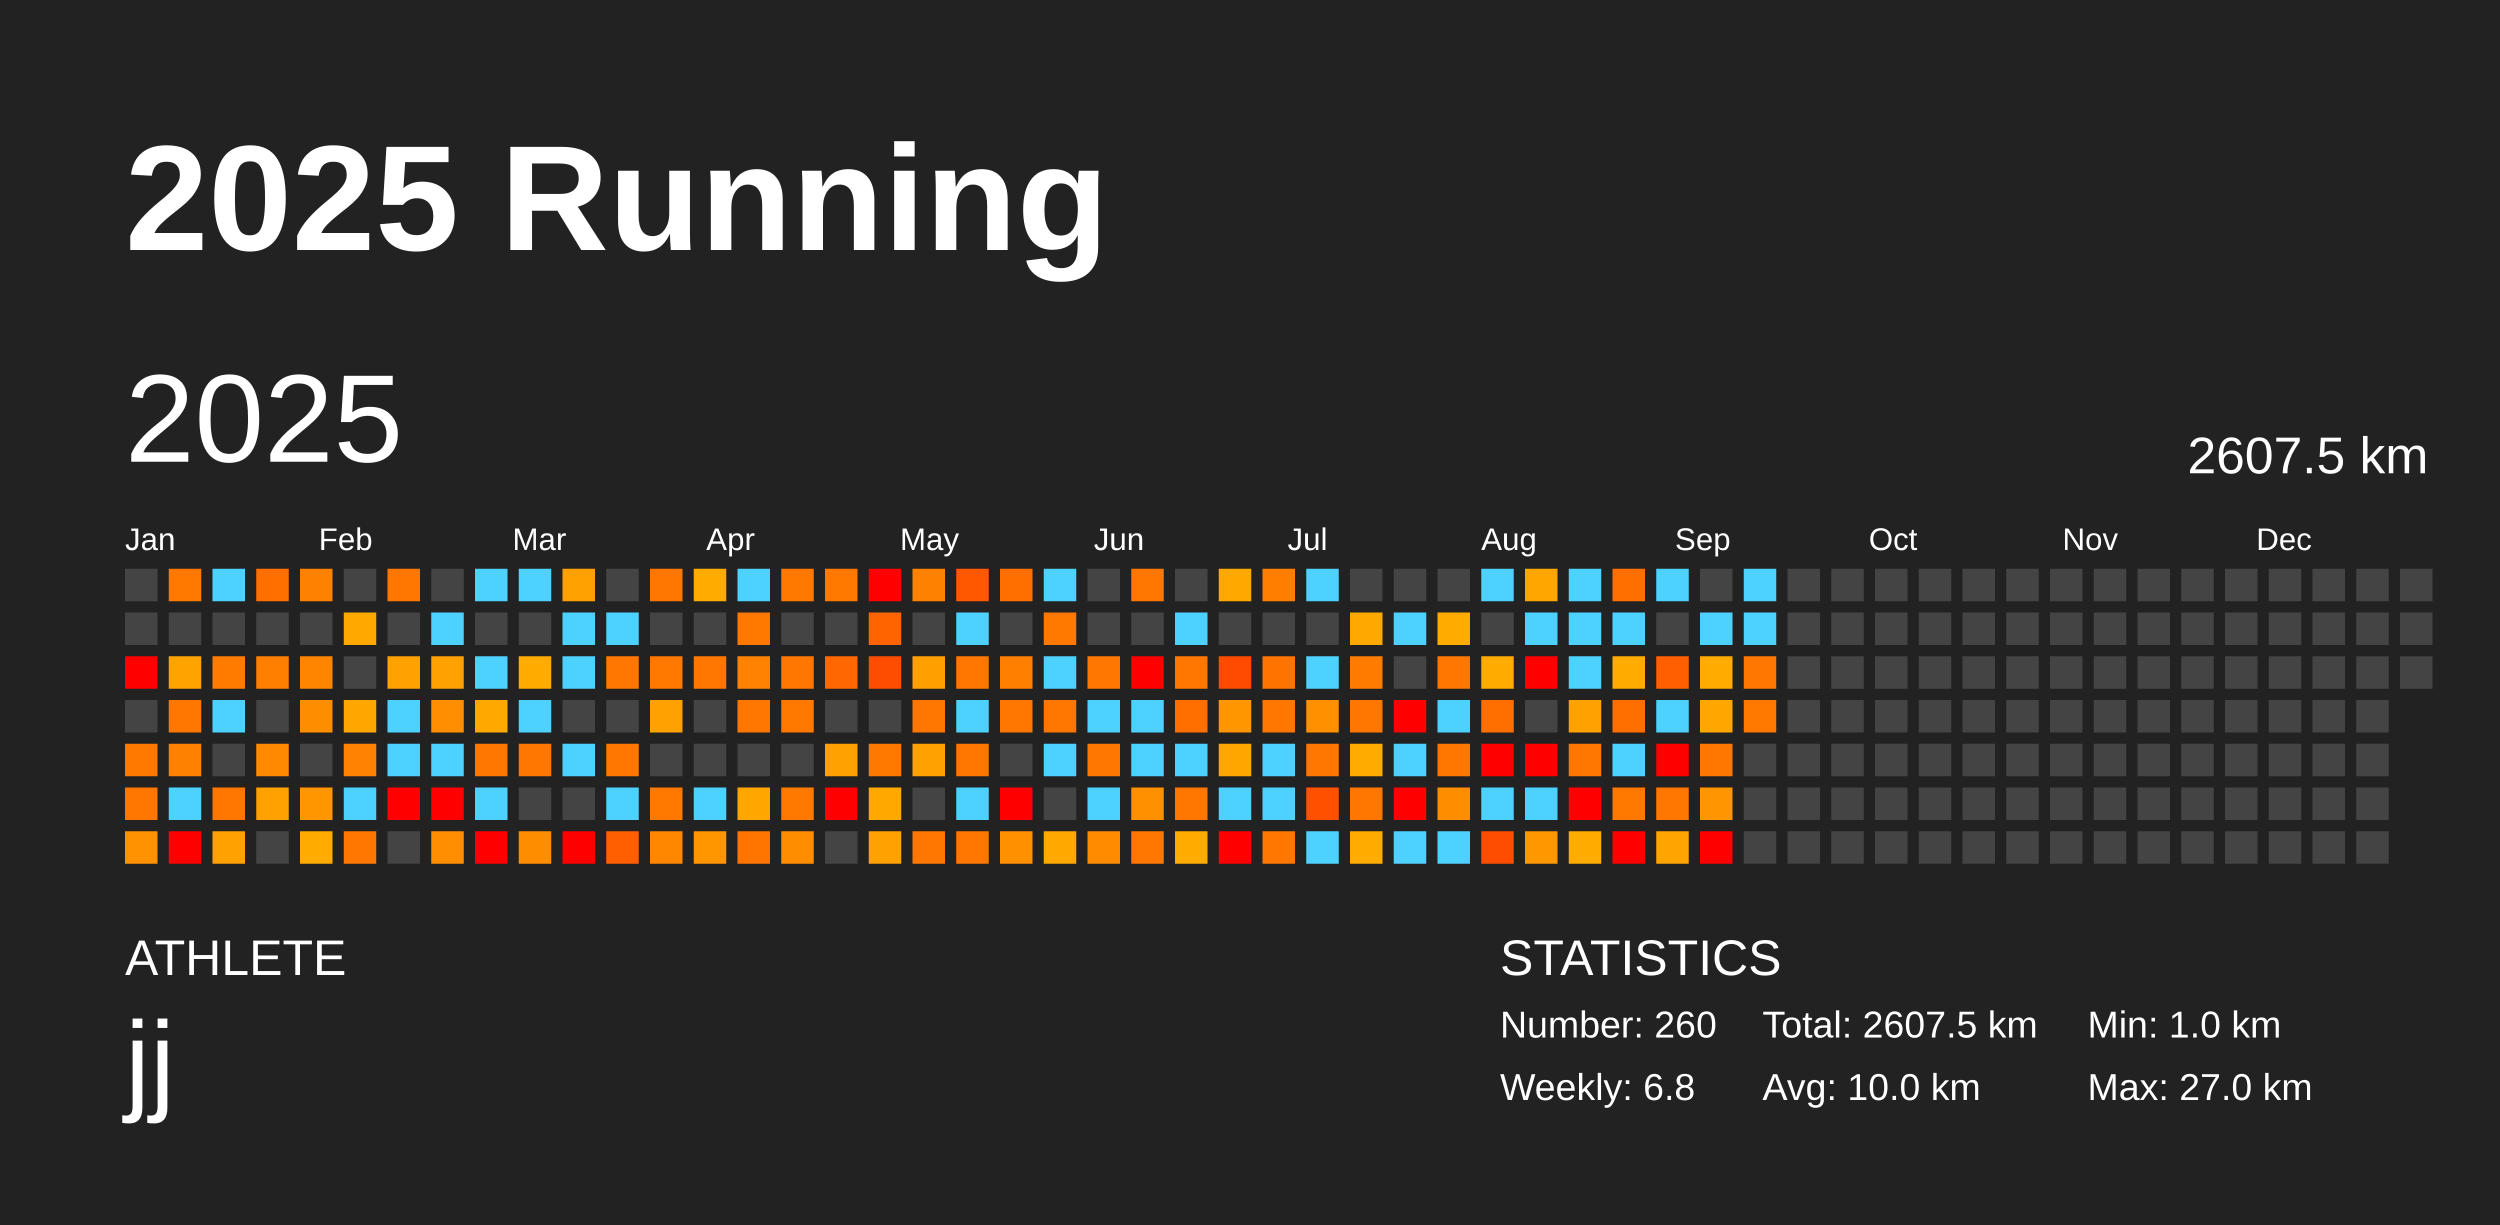
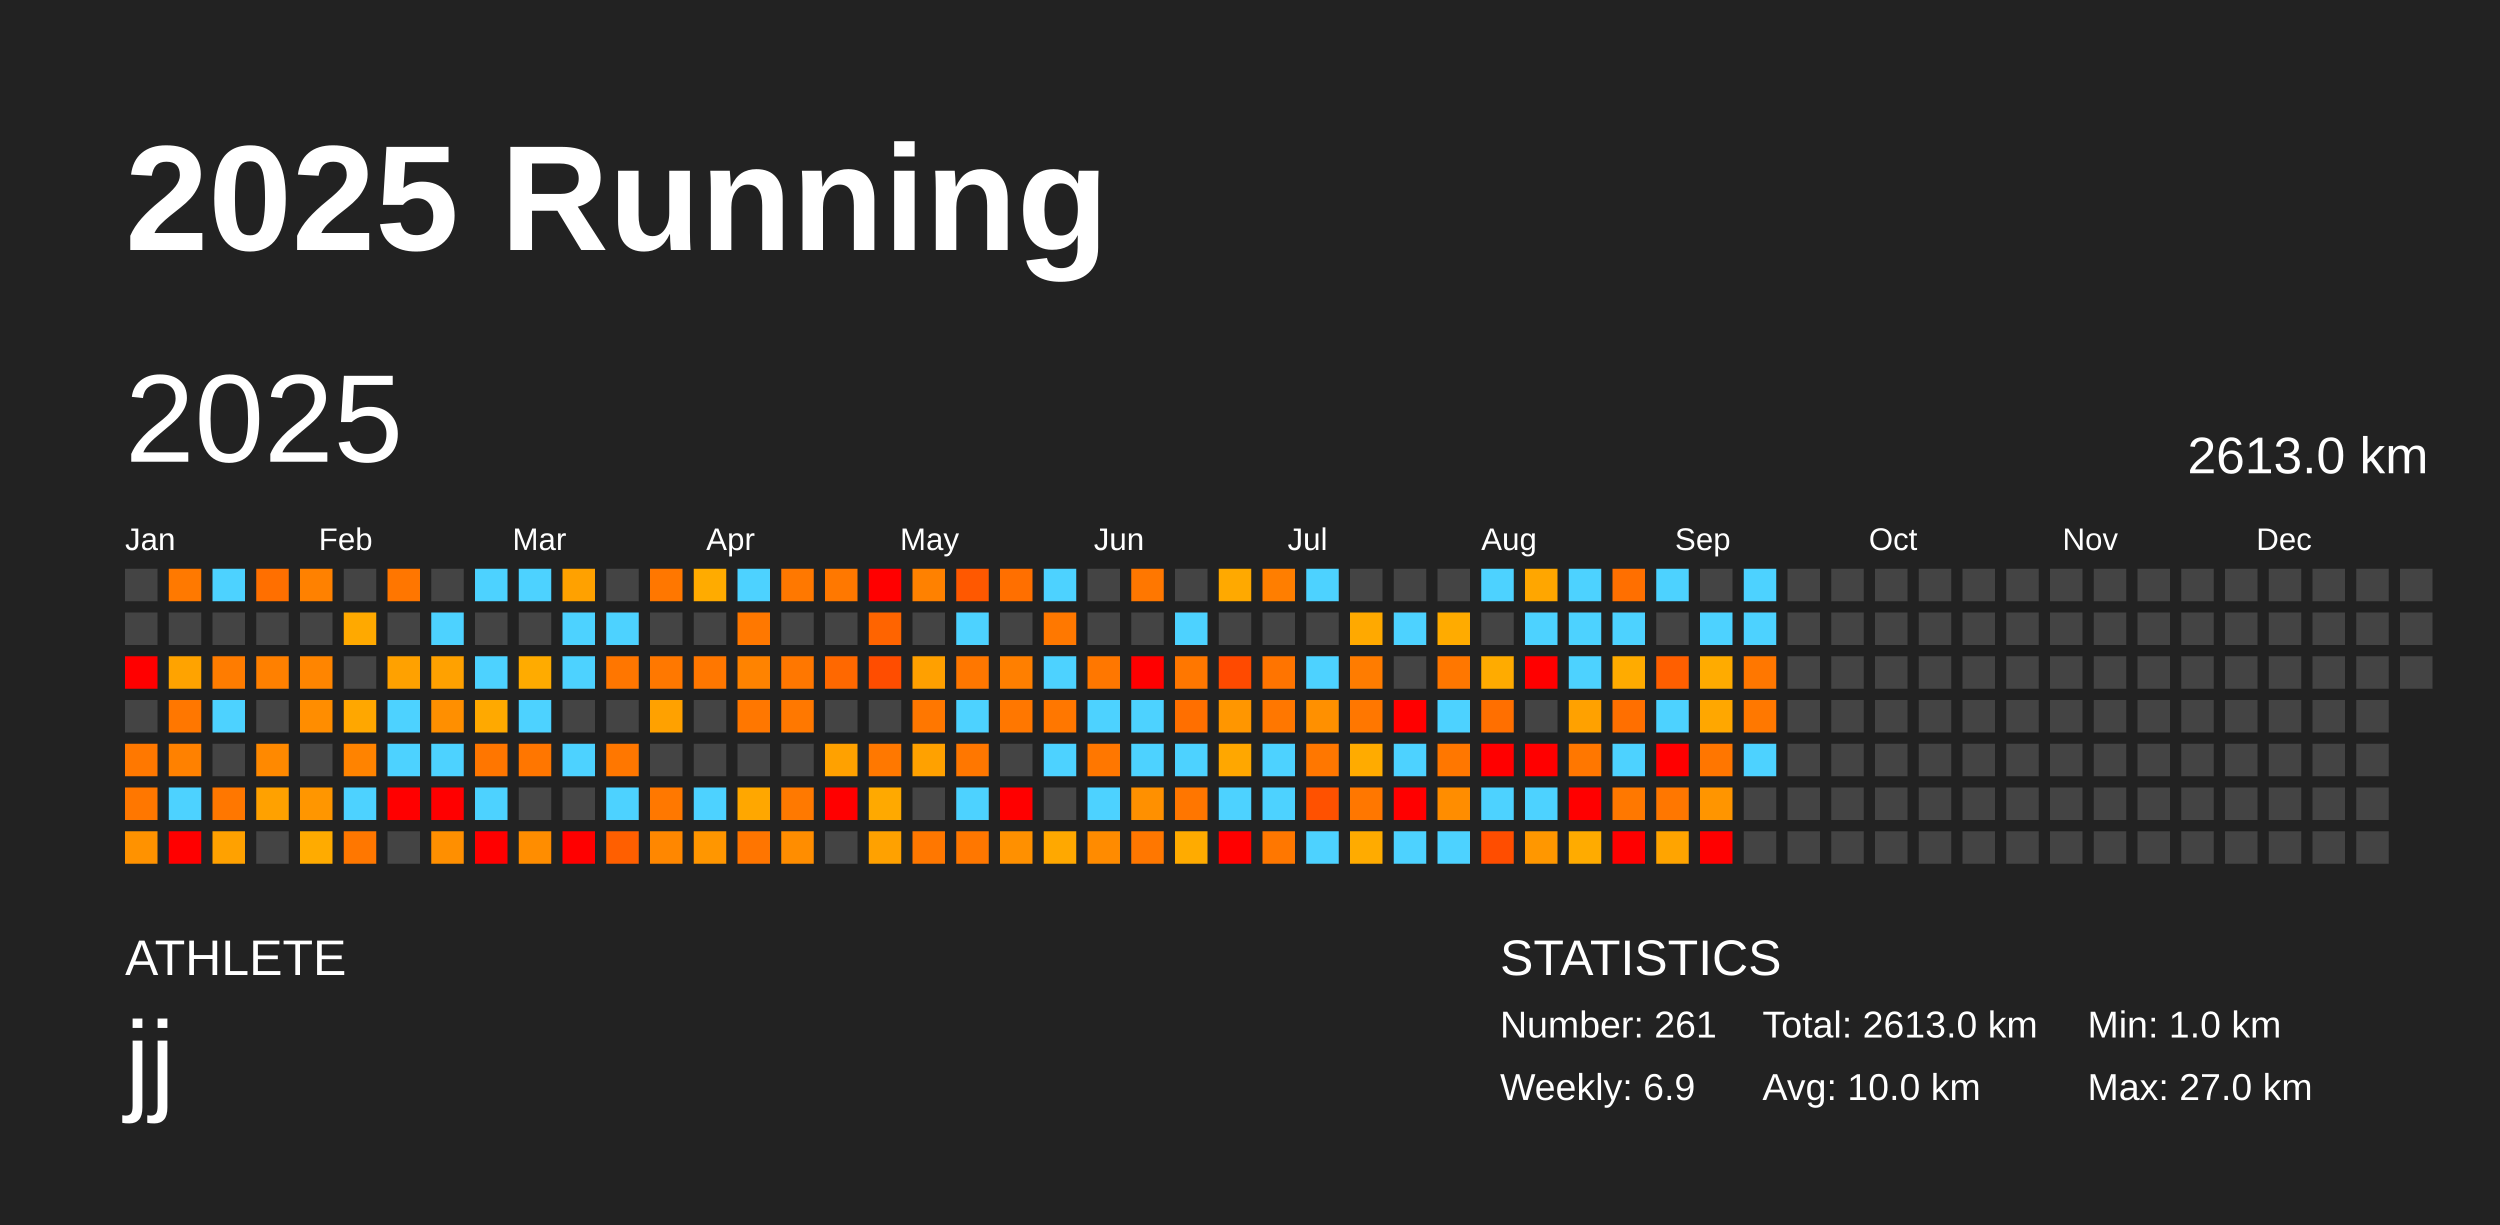
<svg xmlns="http://www.w3.org/2000/svg" baseProfile="full" height="98mm" version="1.1" viewBox="0,0,200,98" width="200mm">
  <defs />
  <rect fill="#222222" height="98" width="200" x="0" y="0" />
  <text fill="#FFFFFF" style="font-size:12px; font-family:Arial; font-weight:bold;" x="10" y="20">2025 Running</text>
  <text fill="#FFFFFF" style="font-size:4px; font-family:Arial" x="10" y="78">ATHLETE</text>
  <text fill="#FFFFFF" style="font-size:9px; font-family:Arial" x="10" y="88">jj</text>
  <text fill="#FFFFFF" style="font-size:4px; font-family:Arial" x="120" y="78">STATISTICS</text>
-   <text fill="#FFFFFF" style="font-size:3px; font-family:Arial" x="120" y="83">Number: 260</text>
-   <text fill="#FFFFFF" style="font-size:3px; font-family:Arial" x="120" y="88">Weekly: 6.8</text>
-   <text fill="#FFFFFF" style="font-size:3px; font-family:Arial" x="141" y="83">Total: 2607.5 km</text>
+   <text fill="#FFFFFF" style="font-size:3px; font-family:Arial" x="120" y="83">Number: 261</text>
+   <text fill="#FFFFFF" style="font-size:3px; font-family:Arial" x="120" y="88">Weekly: 6.9</text>
+   <text fill="#FFFFFF" style="font-size:3px; font-family:Arial" x="141" y="83">Total: 2613.0 km</text>
  <text fill="#FFFFFF" style="font-size:3px; font-family:Arial" x="141" y="88">Avg: 10.0 km</text>
  <text fill="#FFFFFF" style="font-size:3px; font-family:Arial" x="167" y="83">Min: 1.0 km</text>
  <text fill="#FFFFFF" style="font-size:3px; font-family:Arial" x="167" y="88">Max: 27.0 km</text>
  <text dominant-baseline="hanging" fill="#FFFFFF" style="font-size:10.0px; font-family:Arial;" x="10" y="30">2025</text>
-   <text dominant-baseline="hanging" fill="#FFFFFF" style="font-size:4.125px; font-family:Arial;" x="175" y="35">2607.5 km</text>
+   <text dominant-baseline="hanging" fill="#FFFFFF" style="font-size:4.125px; font-family:Arial;" x="175" y="35">2613.0 km</text>
  <text fill="#FFFFFF" style="font-size:2.5px; font-family:Arial" x="10.0" y="44">Jan</text>
  <text fill="#FFFFFF" style="font-size:2.5px; font-family:Arial" x="25.5" y="44">Feb</text>
  <text fill="#FFFFFF" style="font-size:2.5px; font-family:Arial" x="41.0" y="44">Mar</text>
  <text fill="#FFFFFF" style="font-size:2.5px; font-family:Arial" x="56.5" y="44">Apr</text>
  <text fill="#FFFFFF" style="font-size:2.5px; font-family:Arial" x="72.0" y="44">May</text>
  <text fill="#FFFFFF" style="font-size:2.5px; font-family:Arial" x="87.5" y="44">Jun</text>
  <text fill="#FFFFFF" style="font-size:2.5px; font-family:Arial" x="103.0" y="44">Jul</text>
  <text fill="#FFFFFF" style="font-size:2.5px; font-family:Arial" x="118.5" y="44">Aug</text>
  <text fill="#FFFFFF" style="font-size:2.5px; font-family:Arial" x="134.0" y="44">Sep</text>
  <text fill="#FFFFFF" style="font-size:2.5px; font-family:Arial" x="149.5" y="44">Oct</text>
  <text fill="#FFFFFF" style="font-size:2.5px; font-family:Arial" x="165.0" y="44">Nov</text>
  <text fill="#FFFFFF" style="font-size:2.5px; font-family:Arial" x="180.5" y="44">Dec</text>
  <rect fill="#444444" height="2.6" width="2.6" x="10.0" y="45.5" />
  <rect fill="#444444" height="2.6" width="2.6" x="10.0" y="49.0" />
  <rect fill="red" height="2.6" width="2.6" x="10.0" y="52.5" />
  <rect fill="#444444" height="2.6" width="2.6" x="10.0" y="56.0" />
  <rect fill="#ff7800" height="2.6" width="2.6" x="10.0" y="59.5" />
  <rect fill="#ff7700" height="2.6" width="2.6" x="10.0" y="63.0" />
  <rect fill="#ff9200" height="2.6" width="2.6" x="10.0" y="66.5" />
  <rect fill="#ff7900" height="2.6" width="2.6" x="13.5" y="45.5" />
  <rect fill="#444444" height="2.6" width="2.6" x="13.5" y="49.0" />
  <rect fill="#ffa300" height="2.6" width="2.6" x="13.5" y="52.5" />
  <rect fill="#ff7700" height="2.6" width="2.6" x="13.5" y="56.0" />
  <rect fill="#ff8100" height="2.6" width="2.6" x="13.5" y="59.5" />
  <rect fill="#4dd2ff" height="2.6" width="2.6" x="13.5" y="63.0" />
  <rect fill="red" height="2.6" width="2.6" x="13.5" y="66.5" />
  <rect fill="#4dd2ff" height="2.6" width="2.6" x="17.0" y="45.5" />
  <rect fill="#444444" height="2.6" width="2.6" x="17.0" y="49.0" />
  <rect fill="#ff7c00" height="2.6" width="2.6" x="17.0" y="52.5" />
  <rect fill="#4dd2ff" height="2.6" width="2.6" x="17.0" y="56.0" />
  <rect fill="#444444" height="2.6" width="2.6" x="17.0" y="59.5" />
  <rect fill="#ff7700" height="2.6" width="2.6" x="17.0" y="63.0" />
  <rect fill="#ffa100" height="2.6" width="2.6" x="17.0" y="66.5" />
  <rect fill="#ff6f00" height="2.6" width="2.6" x="20.5" y="45.5" />
  <rect fill="#444444" height="2.6" width="2.6" x="20.5" y="49.0" />
  <rect fill="#ff8000" height="2.6" width="2.6" x="20.5" y="52.5" />
  <rect fill="#444444" height="2.6" width="2.6" x="20.5" y="56.0" />
  <rect fill="#ff8900" height="2.6" width="2.6" x="20.5" y="59.5" />
  <rect fill="#ffa100" height="2.6" width="2.6" x="20.5" y="63.0" />
  <rect fill="#444444" height="2.6" width="2.6" x="20.5" y="66.5" />
  <rect fill="#ff8100" height="2.6" width="2.6" x="24.0" y="45.5" />
  <rect fill="#444444" height="2.6" width="2.6" x="24.0" y="49.0" />
  <rect fill="#ff8500" height="2.6" width="2.6" x="24.0" y="52.5" />
  <rect fill="#ff8d00" height="2.6" width="2.6" x="24.0" y="56.0" />
  <rect fill="#444444" height="2.6" width="2.6" x="24.0" y="59.5" />
  <rect fill="#ff9600" height="2.6" width="2.6" x="24.0" y="63.0" />
  <rect fill="#ffab00" height="2.6" width="2.6" x="24.0" y="66.5" />
  <rect fill="#444444" height="2.6" width="2.6" x="27.5" y="45.5" />
  <rect fill="#ffa900" height="2.6" width="2.6" x="27.5" y="49.0" />
  <rect fill="#444444" height="2.6" width="2.6" x="27.5" y="52.5" />
  <rect fill="#ffa700" height="2.6" width="2.6" x="27.5" y="56.0" />
  <rect fill="#ff8300" height="2.6" width="2.6" x="27.5" y="59.5" />
  <rect fill="#4dd2ff" height="2.6" width="2.6" x="27.5" y="63.0" />
  <rect fill="#ff7700" height="2.6" width="2.6" x="27.5" y="66.5" />
  <rect fill="#ff7600" height="2.6" width="2.6" x="31.0" y="45.5" />
  <rect fill="#444444" height="2.6" width="2.6" x="31.0" y="49.0" />
  <rect fill="#ffa100" height="2.6" width="2.6" x="31.0" y="52.5" />
  <rect fill="#4dd2ff" height="2.6" width="2.6" x="31.0" y="56.0" />
  <rect fill="#4dd2ff" height="2.6" width="2.6" x="31.0" y="59.5" />
  <rect fill="red" height="2.6" width="2.6" x="31.0" y="63.0" />
  <rect fill="#444444" height="2.6" width="2.6" x="31.0" y="66.5" />
  <rect fill="#444444" height="2.6" width="2.6" x="34.5" y="45.5" />
  <rect fill="#4dd2ff" height="2.6" width="2.6" x="34.5" y="49.0" />
  <rect fill="#ffa100" height="2.6" width="2.6" x="34.5" y="52.5" />
  <rect fill="#ff8f00" height="2.6" width="2.6" x="34.5" y="56.0" />
  <rect fill="#4dd2ff" height="2.6" width="2.6" x="34.5" y="59.5" />
  <rect fill="red" height="2.6" width="2.6" x="34.5" y="63.0" />
  <rect fill="#ff8f00" height="2.6" width="2.6" x="34.5" y="66.5" />
  <rect fill="#4dd2ff" height="2.6" width="2.6" x="38.0" y="45.5" />
  <rect fill="#444444" height="2.6" width="2.6" x="38.0" y="49.0" />
  <rect fill="#4dd2ff" height="2.6" width="2.6" x="38.0" y="52.5" />
  <rect fill="#ffa900" height="2.6" width="2.6" x="38.0" y="56.0" />
  <rect fill="#ff7600" height="2.6" width="2.6" x="38.0" y="59.5" />
  <rect fill="#4dd2ff" height="2.6" width="2.6" x="38.0" y="63.0" />
  <rect fill="red" height="2.6" width="2.6" x="38.0" y="66.5" />
  <rect fill="#4dd2ff" height="2.6" width="2.6" x="41.5" y="45.5" />
  <rect fill="#444444" height="2.6" width="2.6" x="41.5" y="49.0" />
  <rect fill="#ffab00" height="2.6" width="2.6" x="41.5" y="52.5" />
  <rect fill="#4dd2ff" height="2.6" width="2.6" x="41.5" y="56.0" />
  <rect fill="#ff7600" height="2.6" width="2.6" x="41.5" y="59.5" />
  <rect fill="#444444" height="2.6" width="2.6" x="41.5" y="63.0" />
  <rect fill="#ff8d00" height="2.6" width="2.6" x="41.5" y="66.5" />
  <rect fill="#ffa100" height="2.6" width="2.6" x="45.0" y="45.5" />
  <rect fill="#4dd2ff" height="2.6" width="2.6" x="45.0" y="49.0" />
  <rect fill="#4dd2ff" height="2.6" width="2.6" x="45.0" y="52.5" />
  <rect fill="#444444" height="2.6" width="2.6" x="45.0" y="56.0" />
  <rect fill="#4dd2ff" height="2.6" width="2.6" x="45.0" y="59.5" />
  <rect fill="#444444" height="2.6" width="2.6" x="45.0" y="63.0" />
  <rect fill="red" height="2.6" width="2.6" x="45.0" y="66.5" />
  <rect fill="#444444" height="2.6" width="2.6" x="48.5" y="45.5" />
  <rect fill="#4dd2ff" height="2.6" width="2.6" x="48.5" y="49.0" />
  <rect fill="#ff7600" height="2.6" width="2.6" x="48.5" y="52.5" />
  <rect fill="#444444" height="2.6" width="2.6" x="48.5" y="56.0" />
  <rect fill="#ff7700" height="2.6" width="2.6" x="48.5" y="59.5" />
  <rect fill="#4dd2ff" height="2.6" width="2.6" x="48.5" y="63.0" />
  <rect fill="#ff5f00" height="2.6" width="2.6" x="48.5" y="66.5" />
  <rect fill="#ff7700" height="2.6" width="2.6" x="52.0" y="45.5" />
  <rect fill="#444444" height="2.6" width="2.6" x="52.0" y="49.0" />
  <rect fill="#ff7800" height="2.6" width="2.6" x="52.0" y="52.5" />
  <rect fill="#ffa100" height="2.6" width="2.6" x="52.0" y="56.0" />
  <rect fill="#444444" height="2.6" width="2.6" x="52.0" y="59.5" />
  <rect fill="#ff7800" height="2.6" width="2.6" x="52.0" y="63.0" />
  <rect fill="#ff8700" height="2.6" width="2.6" x="52.0" y="66.5" />
  <rect fill="#ffab00" height="2.6" width="2.6" x="55.5" y="45.5" />
  <rect fill="#444444" height="2.6" width="2.6" x="55.5" y="49.0" />
  <rect fill="#ff7700" height="2.6" width="2.6" x="55.5" y="52.5" />
  <rect fill="#444444" height="2.6" width="2.6" x="55.5" y="56.0" />
  <rect fill="#444444" height="2.6" width="2.6" x="55.5" y="59.5" />
  <rect fill="#4dd2ff" height="2.6" width="2.6" x="55.5" y="63.0" />
  <rect fill="#ff9600" height="2.6" width="2.6" x="55.5" y="66.5" />
  <rect fill="#4dd2ff" height="2.6" width="2.6" x="59.0" y="45.5" />
  <rect fill="#ff7800" height="2.6" width="2.6" x="59.0" y="49.0" />
  <rect fill="#ff8300" height="2.6" width="2.6" x="59.0" y="52.5" />
  <rect fill="#ff7700" height="2.6" width="2.6" x="59.0" y="56.0" />
  <rect fill="#444444" height="2.6" width="2.6" x="59.0" y="59.5" />
  <rect fill="#ffa700" height="2.6" width="2.6" x="59.0" y="63.0" />
  <rect fill="#ff7500" height="2.6" width="2.6" x="59.0" y="66.5" />
  <rect fill="#ff7800" height="2.6" width="2.6" x="62.5" y="45.5" />
  <rect fill="#444444" height="2.6" width="2.6" x="62.5" y="49.0" />
  <rect fill="#ff7700" height="2.6" width="2.6" x="62.5" y="52.5" />
  <rect fill="#ff7800" height="2.6" width="2.6" x="62.5" y="56.0" />
  <rect fill="#444444" height="2.6" width="2.6" x="62.5" y="59.5" />
  <rect fill="#ff7900" height="2.6" width="2.6" x="62.5" y="63.0" />
  <rect fill="#ff8d00" height="2.6" width="2.6" x="62.5" y="66.5" />
  <rect fill="#ff7800" height="2.6" width="2.6" x="66.0" y="45.5" />
  <rect fill="#444444" height="2.6" width="2.6" x="66.0" y="49.0" />
  <rect fill="#ff6800" height="2.6" width="2.6" x="66.0" y="52.5" />
  <rect fill="#444444" height="2.6" width="2.6" x="66.0" y="56.0" />
  <rect fill="#ffa100" height="2.6" width="2.6" x="66.0" y="59.5" />
  <rect fill="red" height="2.6" width="2.6" x="66.0" y="63.0" />
  <rect fill="#444444" height="2.6" width="2.6" x="66.0" y="66.5" />
  <rect fill="red" height="2.6" width="2.6" x="69.5" y="45.5" />
  <rect fill="#ff6400" height="2.6" width="2.6" x="69.5" y="49.0" />
  <rect fill="#ff4d00" height="2.6" width="2.6" x="69.5" y="52.5" />
  <rect fill="#444444" height="2.6" width="2.6" x="69.5" y="56.0" />
  <rect fill="#ff7800" height="2.6" width="2.6" x="69.5" y="59.5" />
  <rect fill="#ffa900" height="2.6" width="2.6" x="69.5" y="63.0" />
  <rect fill="#ffa100" height="2.6" width="2.6" x="69.5" y="66.5" />
  <rect fill="#ff8100" height="2.6" width="2.6" x="73.0" y="45.5" />
  <rect fill="#444444" height="2.6" width="2.6" x="73.0" y="49.0" />
  <rect fill="#ffa000" height="2.6" width="2.6" x="73.0" y="52.5" />
  <rect fill="#ff7700" height="2.6" width="2.6" x="73.0" y="56.0" />
  <rect fill="#ffa100" height="2.6" width="2.6" x="73.0" y="59.5" />
  <rect fill="#444444" height="2.6" width="2.6" x="73.0" y="63.0" />
  <rect fill="#ff7700" height="2.6" width="2.6" x="73.0" y="66.5" />
  <rect fill="#ff5800" height="2.6" width="2.6" x="76.5" y="45.5" />
  <rect fill="#4dd2ff" height="2.6" width="2.6" x="76.5" y="49.0" />
  <rect fill="#ff7700" height="2.6" width="2.6" x="76.5" y="52.5" />
  <rect fill="#4dd2ff" height="2.6" width="2.6" x="76.5" y="56.0" />
  <rect fill="#ff7700" height="2.6" width="2.6" x="76.5" y="59.5" />
  <rect fill="#4dd2ff" height="2.6" width="2.6" x="76.5" y="63.0" />
  <rect fill="#ff7700" height="2.6" width="2.6" x="76.5" y="66.5" />
  <rect fill="#ff6f00" height="2.6" width="2.6" x="80.0" y="45.5" />
  <rect fill="#444444" height="2.6" width="2.6" x="80.0" y="49.0" />
  <rect fill="#ff7f00" height="2.6" width="2.6" x="80.0" y="52.5" />
  <rect fill="#ff7700" height="2.6" width="2.6" x="80.0" y="56.0" />
  <rect fill="#444444" height="2.6" width="2.6" x="80.0" y="59.5" />
  <rect fill="red" height="2.6" width="2.6" x="80.0" y="63.0" />
  <rect fill="#ff9000" height="2.6" width="2.6" x="80.0" y="66.5" />
  <rect fill="#4dd2ff" height="2.6" width="2.6" x="83.5" y="45.5" />
  <rect fill="#ff7800" height="2.6" width="2.6" x="83.5" y="49.0" />
  <rect fill="#4dd2ff" height="2.6" width="2.6" x="83.5" y="52.5" />
  <rect fill="#ff7700" height="2.6" width="2.6" x="83.5" y="56.0" />
  <rect fill="#4dd2ff" height="2.6" width="2.6" x="83.5" y="59.5" />
  <rect fill="#444444" height="2.6" width="2.6" x="83.5" y="63.0" />
  <rect fill="#ffa800" height="2.6" width="2.6" x="83.5" y="66.5" />
  <rect fill="#444444" height="2.6" width="2.6" x="87.0" y="45.5" />
  <rect fill="#444444" height="2.6" width="2.6" x="87.0" y="49.0" />
  <rect fill="#ff7700" height="2.6" width="2.6" x="87.0" y="52.5" />
  <rect fill="#4dd2ff" height="2.6" width="2.6" x="87.0" y="56.0" />
  <rect fill="#ff7700" height="2.6" width="2.6" x="87.0" y="59.5" />
  <rect fill="#4dd2ff" height="2.6" width="2.6" x="87.0" y="63.0" />
  <rect fill="#ff8b00" height="2.6" width="2.6" x="87.0" y="66.5" />
  <rect fill="#ff7700" height="2.6" width="2.6" x="90.5" y="45.5" />
  <rect fill="#444444" height="2.6" width="2.6" x="90.5" y="49.0" />
  <rect fill="red" height="2.6" width="2.6" x="90.5" y="52.5" />
  <rect fill="#4dd2ff" height="2.6" width="2.6" x="90.5" y="56.0" />
  <rect fill="#4dd2ff" height="2.6" width="2.6" x="90.5" y="59.5" />
  <rect fill="#ff9000" height="2.6" width="2.6" x="90.5" y="63.0" />
  <rect fill="#ff7700" height="2.6" width="2.6" x="90.5" y="66.5" />
  <rect fill="#444444" height="2.6" width="2.6" x="94.0" y="45.5" />
  <rect fill="#4dd2ff" height="2.6" width="2.6" x="94.0" y="49.0" />
  <rect fill="#ff7700" height="2.6" width="2.6" x="94.0" y="52.5" />
  <rect fill="#ff6f00" height="2.6" width="2.6" x="94.0" y="56.0" />
  <rect fill="#4dd2ff" height="2.6" width="2.6" x="94.0" y="59.5" />
  <rect fill="#ff7600" height="2.6" width="2.6" x="94.0" y="63.0" />
  <rect fill="#ffab00" height="2.6" width="2.6" x="94.0" y="66.5" />
  <rect fill="#ffa900" height="2.6" width="2.6" x="97.5" y="45.5" />
  <rect fill="#444444" height="2.6" width="2.6" x="97.5" y="49.0" />
  <rect fill="#ff4a00" height="2.6" width="2.6" x="97.5" y="52.5" />
  <rect fill="#ff9600" height="2.6" width="2.6" x="97.5" y="56.0" />
  <rect fill="#ffa700" height="2.6" width="2.6" x="97.5" y="59.5" />
  <rect fill="#4dd2ff" height="2.6" width="2.6" x="97.5" y="63.0" />
  <rect fill="red" height="2.6" width="2.6" x="97.5" y="66.5" />
  <rect fill="#ff7e00" height="2.6" width="2.6" x="101.0" y="45.5" />
  <rect fill="#444444" height="2.6" width="2.6" x="101.0" y="49.0" />
  <rect fill="#ff7400" height="2.6" width="2.6" x="101.0" y="52.5" />
  <rect fill="#ff7700" height="2.6" width="2.6" x="101.0" y="56.0" />
  <rect fill="#4dd2ff" height="2.6" width="2.6" x="101.0" y="59.5" />
  <rect fill="#4dd2ff" height="2.6" width="2.6" x="101.0" y="63.0" />
  <rect fill="#ff7700" height="2.6" width="2.6" x="101.0" y="66.5" />
  <rect fill="#4dd2ff" height="2.6" width="2.6" x="104.5" y="45.5" />
  <rect fill="#444444" height="2.6" width="2.6" x="104.5" y="49.0" />
  <rect fill="#4dd2ff" height="2.6" width="2.6" x="104.5" y="52.5" />
  <rect fill="#ff9000" height="2.6" width="2.6" x="104.5" y="56.0" />
  <rect fill="#ff7700" height="2.6" width="2.6" x="104.5" y="59.5" />
  <rect fill="#ff5100" height="2.6" width="2.6" x="104.5" y="63.0" />
  <rect fill="#4dd2ff" height="2.6" width="2.6" x="104.5" y="66.5" />
  <rect fill="#444444" height="2.6" width="2.6" x="108.0" y="45.5" />
  <rect fill="#ffa900" height="2.6" width="2.6" x="108.0" y="49.0" />
  <rect fill="#ff7c00" height="2.6" width="2.6" x="108.0" y="52.5" />
  <rect fill="#ff7700" height="2.6" width="2.6" x="108.0" y="56.0" />
  <rect fill="#ffab00" height="2.6" width="2.6" x="108.0" y="59.5" />
  <rect fill="#ff7700" height="2.6" width="2.6" x="108.0" y="63.0" />
  <rect fill="#ffab00" height="2.6" width="2.6" x="108.0" y="66.5" />
  <rect fill="#444444" height="2.6" width="2.6" x="111.5" y="45.5" />
  <rect fill="#4dd2ff" height="2.6" width="2.6" x="111.5" y="49.0" />
  <rect fill="#444444" height="2.6" width="2.6" x="111.5" y="52.5" />
  <rect fill="red" height="2.6" width="2.6" x="111.5" y="56.0" />
  <rect fill="#4dd2ff" height="2.6" width="2.6" x="111.5" y="59.5" />
  <rect fill="red" height="2.6" width="2.6" x="111.5" y="63.0" />
  <rect fill="#4dd2ff" height="2.6" width="2.6" x="111.5" y="66.5" />
  <rect fill="#444444" height="2.6" width="2.6" x="115.0" y="45.5" />
  <rect fill="#ffab00" height="2.6" width="2.6" x="115.0" y="49.0" />
  <rect fill="#ff7700" height="2.6" width="2.6" x="115.0" y="52.5" />
  <rect fill="#4dd2ff" height="2.6" width="2.6" x="115.0" y="56.0" />
  <rect fill="#ff7700" height="2.6" width="2.6" x="115.0" y="59.5" />
  <rect fill="#ff8d00" height="2.6" width="2.6" x="115.0" y="63.0" />
  <rect fill="#4dd2ff" height="2.6" width="2.6" x="115.0" y="66.5" />
  <rect fill="#4dd2ff" height="2.6" width="2.6" x="118.5" y="45.5" />
  <rect fill="#444444" height="2.6" width="2.6" x="118.5" y="49.0" />
  <rect fill="#ffab00" height="2.6" width="2.6" x="118.5" y="52.5" />
  <rect fill="#ff6f00" height="2.6" width="2.6" x="118.5" y="56.0" />
  <rect fill="red" height="2.6" width="2.6" x="118.5" y="59.5" />
  <rect fill="#4dd2ff" height="2.6" width="2.6" x="118.5" y="63.0" />
  <rect fill="#ff4d00" height="2.6" width="2.6" x="118.5" y="66.5" />
  <rect fill="#ffa600" height="2.6" width="2.6" x="122.0" y="45.5" />
  <rect fill="#4dd2ff" height="2.6" width="2.6" x="122.0" y="49.0" />
  <rect fill="red" height="2.6" width="2.6" x="122.0" y="52.5" />
  <rect fill="#444444" height="2.6" width="2.6" x="122.0" y="56.0" />
  <rect fill="red" height="2.6" width="2.6" x="122.0" y="59.5" />
  <rect fill="#4dd2ff" height="2.6" width="2.6" x="122.0" y="63.0" />
  <rect fill="#ff9700" height="2.6" width="2.6" x="122.0" y="66.5" />
  <rect fill="#4dd2ff" height="2.6" width="2.6" x="125.5" y="45.5" />
  <rect fill="#4dd2ff" height="2.6" width="2.6" x="125.5" y="49.0" />
  <rect fill="#4dd2ff" height="2.6" width="2.6" x="125.5" y="52.5" />
  <rect fill="#ffa100" height="2.6" width="2.6" x="125.5" y="56.0" />
  <rect fill="#ff7700" height="2.6" width="2.6" x="125.5" y="59.5" />
  <rect fill="red" height="2.6" width="2.6" x="125.5" y="63.0" />
  <rect fill="#ffab00" height="2.6" width="2.6" x="125.5" y="66.5" />
  <rect fill="#ff6f00" height="2.6" width="2.6" x="129.0" y="45.5" />
  <rect fill="#4dd2ff" height="2.6" width="2.6" x="129.0" y="49.0" />
  <rect fill="#ffab00" height="2.6" width="2.6" x="129.0" y="52.5" />
  <rect fill="#ff6f00" height="2.6" width="2.6" x="129.0" y="56.0" />
  <rect fill="#4dd2ff" height="2.6" width="2.6" x="129.0" y="59.5" />
  <rect fill="#ff7800" height="2.6" width="2.6" x="129.0" y="63.0" />
  <rect fill="red" height="2.6" width="2.6" x="129.0" y="66.5" />
  <rect fill="#4dd2ff" height="2.6" width="2.6" x="132.5" y="45.5" />
  <rect fill="#444444" height="2.6" width="2.6" x="132.5" y="49.0" />
  <rect fill="#ff5f00" height="2.6" width="2.6" x="132.5" y="52.5" />
  <rect fill="#4dd2ff" height="2.6" width="2.6" x="132.5" y="56.0" />
  <rect fill="red" height="2.6" width="2.6" x="132.5" y="59.5" />
  <rect fill="#ff7700" height="2.6" width="2.6" x="132.5" y="63.0" />
  <rect fill="#ffa400" height="2.6" width="2.6" x="132.5" y="66.5" />
  <rect fill="#444444" height="2.6" width="2.6" x="136.0" y="45.5" />
  <rect fill="#4dd2ff" height="2.6" width="2.6" x="136.0" y="49.0" />
  <rect fill="#ffab00" height="2.6" width="2.6" x="136.0" y="52.5" />
  <rect fill="#ffa700" height="2.6" width="2.6" x="136.0" y="56.0" />
  <rect fill="#ff7600" height="2.6" width="2.6" x="136.0" y="59.5" />
  <rect fill="#ff9500" height="2.6" width="2.6" x="136.0" y="63.0" />
  <rect fill="red" height="2.6" width="2.6" x="136.0" y="66.5" />
  <rect fill="#4dd2ff" height="2.6" width="2.6" x="139.5" y="45.5" />
  <rect fill="#4dd2ff" height="2.6" width="2.6" x="139.5" y="49.0" />
  <rect fill="#ff7700" height="2.6" width="2.6" x="139.5" y="52.5" />
  <rect fill="#ff7800" height="2.6" width="2.6" x="139.5" y="56.0" />
-   <rect fill="#444444" height="2.6" width="2.6" x="139.5" y="59.5" />
+   <rect fill="#4dd2ff" height="2.6" width="2.6" x="139.5" y="59.5" />
  <rect fill="#444444" height="2.6" width="2.6" x="139.5" y="63.0" />
  <rect fill="#444444" height="2.6" width="2.6" x="139.5" y="66.5" />
  <rect fill="#444444" height="2.6" width="2.6" x="143.0" y="45.5" />
  <rect fill="#444444" height="2.6" width="2.6" x="143.0" y="49.0" />
  <rect fill="#444444" height="2.6" width="2.6" x="143.0" y="52.5" />
  <rect fill="#444444" height="2.6" width="2.6" x="143.0" y="56.0" />
  <rect fill="#444444" height="2.6" width="2.6" x="143.0" y="59.5" />
  <rect fill="#444444" height="2.6" width="2.6" x="143.0" y="63.0" />
  <rect fill="#444444" height="2.6" width="2.6" x="143.0" y="66.5" />
  <rect fill="#444444" height="2.6" width="2.6" x="146.5" y="45.5" />
  <rect fill="#444444" height="2.6" width="2.6" x="146.5" y="49.0" />
  <rect fill="#444444" height="2.6" width="2.6" x="146.5" y="52.5" />
  <rect fill="#444444" height="2.6" width="2.6" x="146.5" y="56.0" />
  <rect fill="#444444" height="2.6" width="2.6" x="146.5" y="59.5" />
  <rect fill="#444444" height="2.6" width="2.6" x="146.5" y="63.0" />
  <rect fill="#444444" height="2.6" width="2.6" x="146.5" y="66.5" />
  <rect fill="#444444" height="2.6" width="2.6" x="150.0" y="45.5" />
  <rect fill="#444444" height="2.6" width="2.6" x="150.0" y="49.0" />
  <rect fill="#444444" height="2.6" width="2.6" x="150.0" y="52.5" />
  <rect fill="#444444" height="2.6" width="2.6" x="150.0" y="56.0" />
  <rect fill="#444444" height="2.6" width="2.6" x="150.0" y="59.5" />
  <rect fill="#444444" height="2.6" width="2.6" x="150.0" y="63.0" />
  <rect fill="#444444" height="2.6" width="2.6" x="150.0" y="66.5" />
  <rect fill="#444444" height="2.6" width="2.6" x="153.5" y="45.5" />
  <rect fill="#444444" height="2.6" width="2.6" x="153.5" y="49.0" />
  <rect fill="#444444" height="2.6" width="2.6" x="153.5" y="52.5" />
  <rect fill="#444444" height="2.6" width="2.6" x="153.5" y="56.0" />
  <rect fill="#444444" height="2.6" width="2.6" x="153.5" y="59.5" />
  <rect fill="#444444" height="2.6" width="2.6" x="153.5" y="63.0" />
  <rect fill="#444444" height="2.6" width="2.6" x="153.5" y="66.5" />
  <rect fill="#444444" height="2.6" width="2.6" x="157.0" y="45.5" />
  <rect fill="#444444" height="2.6" width="2.6" x="157.0" y="49.0" />
  <rect fill="#444444" height="2.6" width="2.6" x="157.0" y="52.5" />
  <rect fill="#444444" height="2.6" width="2.6" x="157.0" y="56.0" />
  <rect fill="#444444" height="2.6" width="2.6" x="157.0" y="59.5" />
  <rect fill="#444444" height="2.6" width="2.6" x="157.0" y="63.0" />
  <rect fill="#444444" height="2.6" width="2.6" x="157.0" y="66.5" />
  <rect fill="#444444" height="2.6" width="2.6" x="160.5" y="45.5" />
  <rect fill="#444444" height="2.6" width="2.6" x="160.5" y="49.0" />
  <rect fill="#444444" height="2.6" width="2.6" x="160.5" y="52.5" />
  <rect fill="#444444" height="2.6" width="2.6" x="160.5" y="56.0" />
  <rect fill="#444444" height="2.6" width="2.6" x="160.5" y="59.5" />
  <rect fill="#444444" height="2.6" width="2.6" x="160.5" y="63.0" />
  <rect fill="#444444" height="2.6" width="2.6" x="160.5" y="66.5" />
  <rect fill="#444444" height="2.6" width="2.6" x="164.0" y="45.5" />
  <rect fill="#444444" height="2.6" width="2.6" x="164.0" y="49.0" />
  <rect fill="#444444" height="2.6" width="2.6" x="164.0" y="52.5" />
  <rect fill="#444444" height="2.6" width="2.6" x="164.0" y="56.0" />
  <rect fill="#444444" height="2.6" width="2.6" x="164.0" y="59.5" />
  <rect fill="#444444" height="2.6" width="2.6" x="164.0" y="63.0" />
  <rect fill="#444444" height="2.6" width="2.6" x="164.0" y="66.5" />
  <rect fill="#444444" height="2.6" width="2.6" x="167.5" y="45.5" />
  <rect fill="#444444" height="2.6" width="2.6" x="167.5" y="49.0" />
  <rect fill="#444444" height="2.6" width="2.6" x="167.5" y="52.5" />
  <rect fill="#444444" height="2.6" width="2.6" x="167.5" y="56.0" />
  <rect fill="#444444" height="2.6" width="2.6" x="167.5" y="59.5" />
  <rect fill="#444444" height="2.6" width="2.6" x="167.5" y="63.0" />
  <rect fill="#444444" height="2.6" width="2.6" x="167.5" y="66.5" />
  <rect fill="#444444" height="2.6" width="2.6" x="171.0" y="45.5" />
  <rect fill="#444444" height="2.6" width="2.6" x="171.0" y="49.0" />
  <rect fill="#444444" height="2.6" width="2.6" x="171.0" y="52.5" />
  <rect fill="#444444" height="2.6" width="2.6" x="171.0" y="56.0" />
  <rect fill="#444444" height="2.6" width="2.6" x="171.0" y="59.5" />
  <rect fill="#444444" height="2.6" width="2.6" x="171.0" y="63.0" />
  <rect fill="#444444" height="2.6" width="2.6" x="171.0" y="66.5" />
  <rect fill="#444444" height="2.6" width="2.6" x="174.5" y="45.5" />
  <rect fill="#444444" height="2.6" width="2.6" x="174.5" y="49.0" />
  <rect fill="#444444" height="2.6" width="2.6" x="174.5" y="52.5" />
  <rect fill="#444444" height="2.6" width="2.6" x="174.5" y="56.0" />
  <rect fill="#444444" height="2.6" width="2.6" x="174.5" y="59.5" />
  <rect fill="#444444" height="2.6" width="2.6" x="174.5" y="63.0" />
  <rect fill="#444444" height="2.6" width="2.6" x="174.5" y="66.5" />
  <rect fill="#444444" height="2.6" width="2.6" x="178.0" y="45.5" />
  <rect fill="#444444" height="2.6" width="2.6" x="178.0" y="49.0" />
  <rect fill="#444444" height="2.6" width="2.6" x="178.0" y="52.5" />
  <rect fill="#444444" height="2.6" width="2.6" x="178.0" y="56.0" />
  <rect fill="#444444" height="2.6" width="2.6" x="178.0" y="59.5" />
  <rect fill="#444444" height="2.6" width="2.6" x="178.0" y="63.0" />
  <rect fill="#444444" height="2.6" width="2.6" x="178.0" y="66.5" />
  <rect fill="#444444" height="2.6" width="2.6" x="181.5" y="45.5" />
  <rect fill="#444444" height="2.6" width="2.6" x="181.5" y="49.0" />
  <rect fill="#444444" height="2.6" width="2.6" x="181.5" y="52.5" />
  <rect fill="#444444" height="2.6" width="2.6" x="181.5" y="56.0" />
  <rect fill="#444444" height="2.6" width="2.6" x="181.5" y="59.5" />
  <rect fill="#444444" height="2.6" width="2.6" x="181.5" y="63.0" />
  <rect fill="#444444" height="2.6" width="2.6" x="181.5" y="66.5" />
  <rect fill="#444444" height="2.6" width="2.6" x="185.0" y="45.5" />
  <rect fill="#444444" height="2.6" width="2.6" x="185.0" y="49.0" />
  <rect fill="#444444" height="2.6" width="2.6" x="185.0" y="52.5" />
  <rect fill="#444444" height="2.6" width="2.6" x="185.0" y="56.0" />
  <rect fill="#444444" height="2.6" width="2.6" x="185.0" y="59.5" />
  <rect fill="#444444" height="2.6" width="2.6" x="185.0" y="63.0" />
  <rect fill="#444444" height="2.6" width="2.6" x="185.0" y="66.5" />
  <rect fill="#444444" height="2.6" width="2.6" x="188.5" y="45.5" />
  <rect fill="#444444" height="2.6" width="2.6" x="188.5" y="49.0" />
  <rect fill="#444444" height="2.6" width="2.6" x="188.5" y="52.5" />
  <rect fill="#444444" height="2.6" width="2.6" x="188.5" y="56.0" />
  <rect fill="#444444" height="2.6" width="2.6" x="188.5" y="59.5" />
  <rect fill="#444444" height="2.6" width="2.6" x="188.5" y="63.0" />
  <rect fill="#444444" height="2.6" width="2.6" x="188.5" y="66.5" />
  <rect fill="#444444" height="2.6" width="2.6" x="192.0" y="45.5" />
  <rect fill="#444444" height="2.6" width="2.6" x="192.0" y="49.0" />
  <rect fill="#444444" height="2.6" width="2.6" x="192.0" y="52.5" />
</svg>
